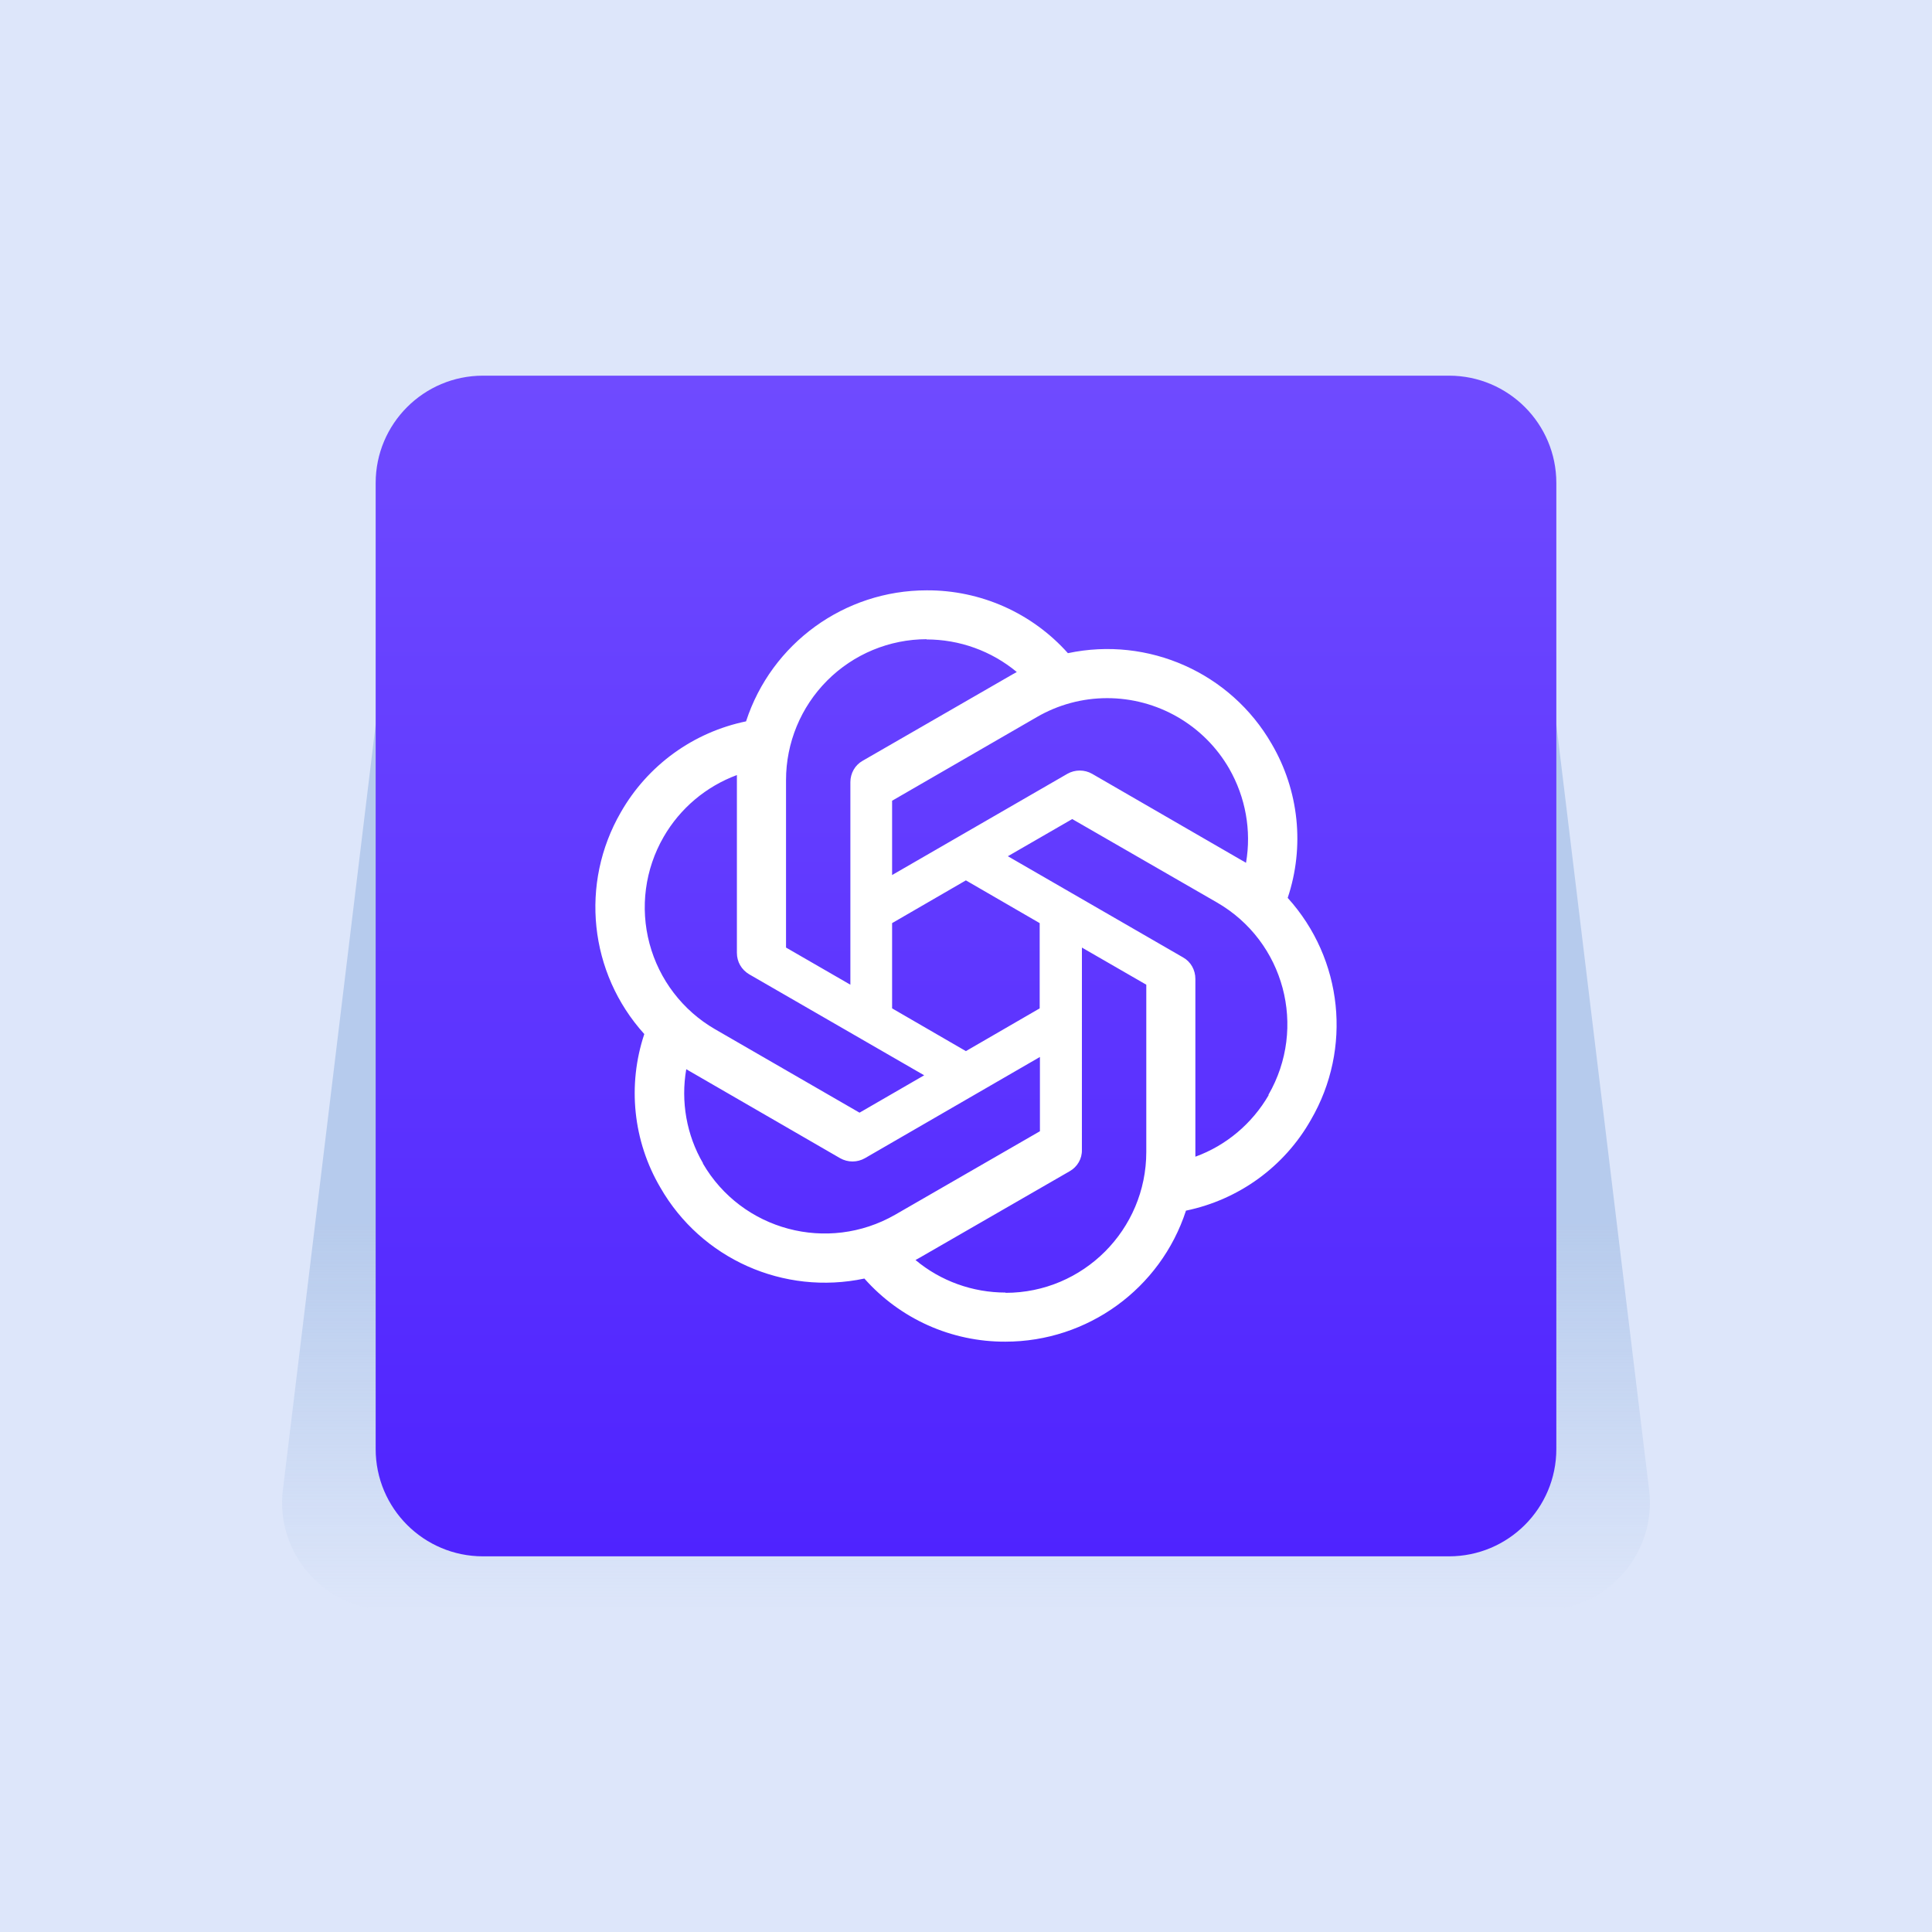
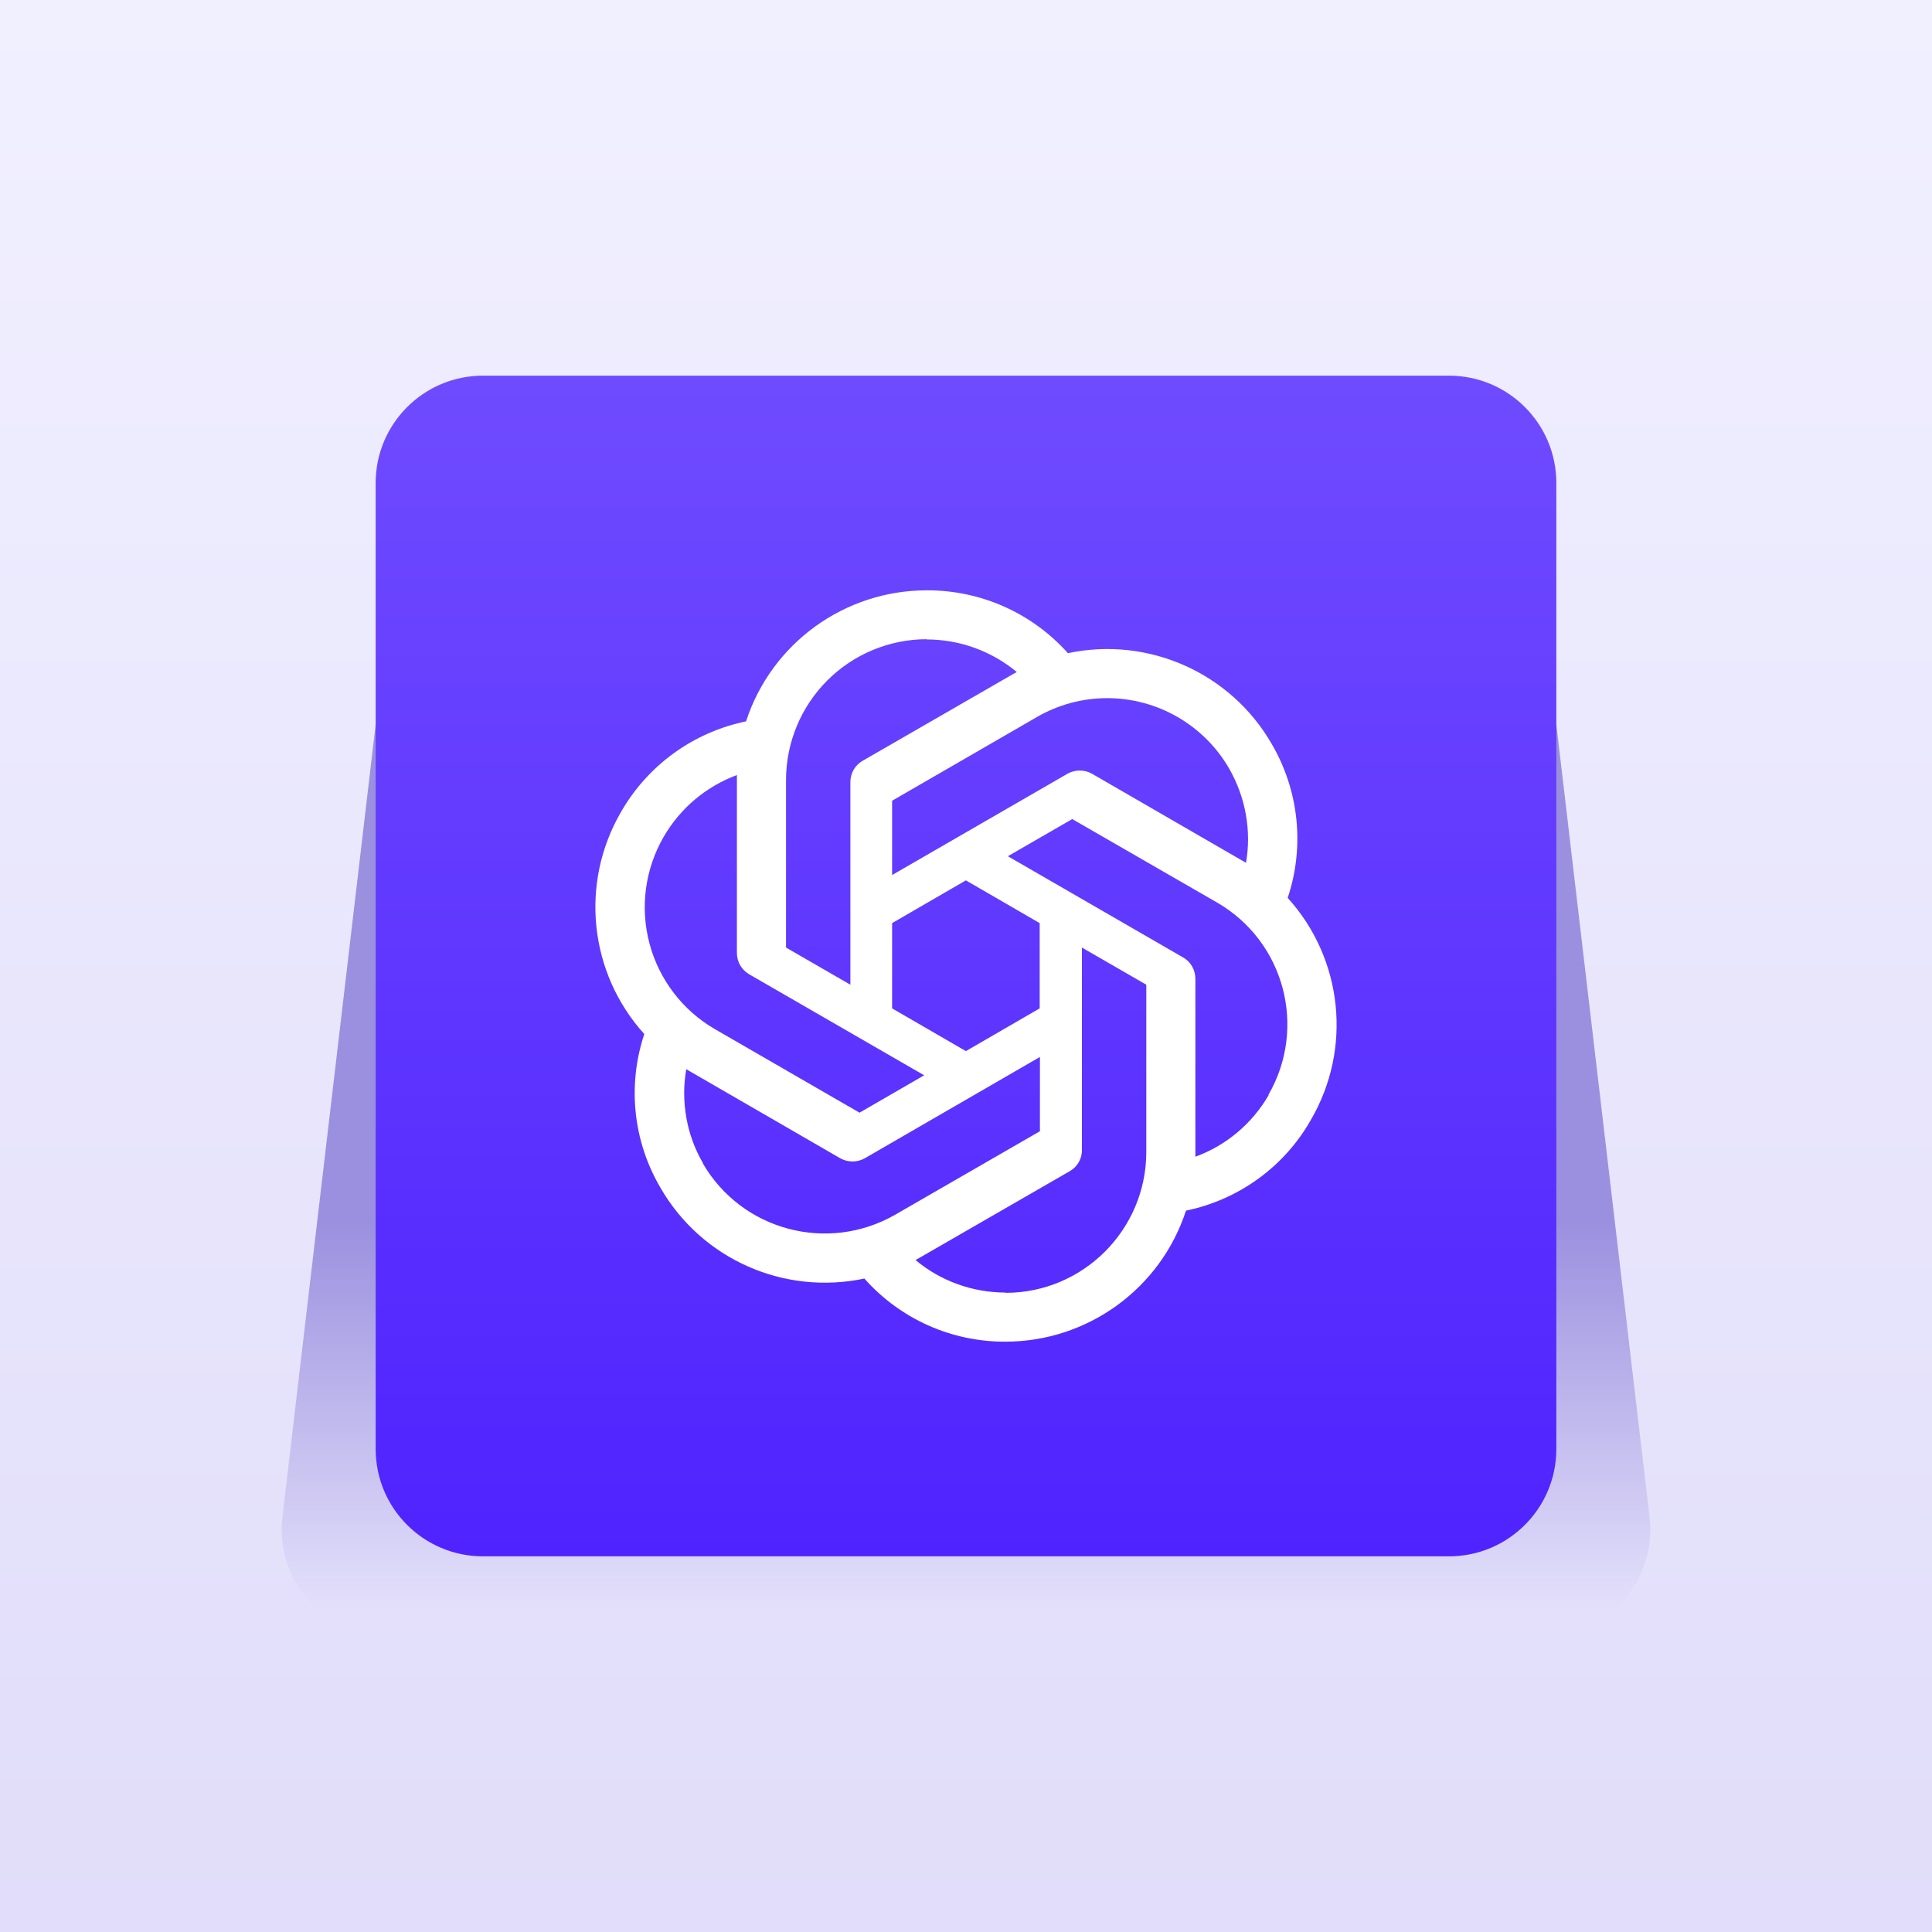
<svg xmlns="http://www.w3.org/2000/svg" width="72" height="72" viewBox="0 0 72 72" fill="none">
-   <rect width="72" height="72" fill="#DDE6FA" />
-   <path opacity="0.5" d="M14 27H58L61.457 55.519C61.746 57.901 59.886 60 57.486 60H14.514C12.114 60 10.254 57.901 10.543 55.519L14 27Z" fill="url(#paint0_linear_675_3278)" />
-   <rect x="14" y="14" width="44" height="44" rx="4" fill="url(#paint1_linear_675_3278)" />
+   <rect width="72" height="72" fill="url(#paint0_linear_688_268)" />
+   <path d="M14 27H58L61.474 56.533C61.754 58.911 59.896 61 57.502 61H14.498C12.104 61 10.246 58.911 10.526 56.533L14 27Z" fill="url(#paint1_linear_688_268)" />
+   <rect x="14" y="14" width="44" height="44" rx="4" fill="url(#paint2_linear_688_268)" />
  <path d="M34.536 22C31.473 22 28.752 23.972 27.803 26.883C26.83 27.084 25.911 27.489 25.106 28.073C24.302 28.657 23.631 29.405 23.138 30.268C21.602 32.923 21.953 36.261 24.011 38.536C23.376 40.442 23.594 42.528 24.608 44.254C26.135 46.918 29.207 48.284 32.213 47.648C32.871 48.391 33.68 48.985 34.586 49.391C35.492 49.796 36.474 50.004 37.466 50C40.529 50 43.25 48.028 44.198 45.117C46.17 44.709 47.868 43.476 48.854 41.732C50.399 39.077 50.049 35.739 47.991 33.464V33.454C48.305 32.512 48.414 31.514 48.311 30.526C48.208 29.538 47.895 28.584 47.394 27.727C45.867 25.072 42.794 23.706 39.798 24.342C39.137 23.601 38.326 23.009 37.419 22.605C36.511 22.202 35.529 21.995 34.536 22ZM34.536 23.821L34.526 23.83C35.759 23.83 36.944 24.257 37.893 25.044C37.855 25.063 37.779 25.11 37.722 25.139L32.147 28.353C31.862 28.514 31.691 28.818 31.691 29.15V36.697L29.293 35.313V29.074C29.292 27.682 29.844 26.347 30.827 25.362C31.81 24.377 33.144 23.823 34.536 23.821ZM41.252 26.018C42.176 26.016 43.084 26.259 43.884 26.72C44.685 27.182 45.349 27.846 45.81 28.647C46.417 29.709 46.644 30.951 46.435 32.155C46.398 32.127 46.322 32.089 46.274 32.061L40.699 28.837C40.559 28.757 40.4 28.716 40.239 28.716C40.078 28.716 39.92 28.757 39.779 28.837L33.246 32.61V29.841L38.642 26.722C39.435 26.262 40.335 26.019 41.252 26.018V26.018ZM27.462 28.884V35.512C27.462 35.844 27.633 36.138 27.918 36.308L34.441 40.073L32.032 41.466L26.647 38.356C25.443 37.659 24.565 36.512 24.206 35.168C23.847 33.824 24.036 32.393 24.732 31.188C25.345 30.125 26.311 29.31 27.462 28.884ZM39.959 30.524L45.355 33.634C47.867 35.085 48.721 38.29 47.27 40.803L47.279 40.812C46.663 41.874 45.696 42.69 44.548 43.107V36.479C44.548 36.147 44.378 35.843 44.093 35.682L37.56 31.909L39.959 30.524ZM35.996 32.809L38.746 34.402V37.579L35.996 39.172L33.246 37.579V34.402L35.996 32.809ZM40.32 35.313L42.719 36.697V42.927C42.719 45.828 40.367 48.18 37.475 48.18V48.17C36.252 48.17 35.057 47.744 34.118 46.957C34.157 46.938 34.242 46.891 34.289 46.862L39.864 43.648C40.149 43.486 40.329 43.183 40.319 42.851L40.32 35.313ZM38.755 39.39V42.158L33.36 45.269C30.847 46.71 27.642 45.857 26.191 43.353H26.201C25.585 42.301 25.366 41.049 25.575 39.845C25.613 39.873 25.689 39.911 25.736 39.94L31.311 43.164C31.452 43.243 31.61 43.285 31.771 43.285C31.932 43.285 32.091 43.243 32.231 43.164L38.755 39.39Z" fill="white" />
  <defs>
-     <linearGradient id="paint0_linear_675_3278" x1="36" y1="27" x2="36" y2="60" gradientUnits="userSpaceOnUse">
-       <stop offset="0.563" stop-color="#90B0DF" />
-       <stop offset="1" stop-color="#90B0DF" stop-opacity="0" />
+     <linearGradient id="paint0_linear_688_268" x1="36" y1="0" x2="36" y2="72" gradientUnits="userSpaceOnUse">
+       <stop stop-color="#F1F0FF" />
+       <stop offset="1" stop-color="#E1DDFA" />
    </linearGradient>
-     <linearGradient id="paint1_linear_675_3278" x1="36" y1="14" x2="36" y2="58" gradientUnits="userSpaceOnUse">
+     <linearGradient id="paint1_linear_688_268" x1="36" y1="27" x2="36" y2="60" gradientUnits="userSpaceOnUse">
+       <stop offset="0.563" stop-color="#9B90DF" />
+       <stop offset="1" stop-color="#9B90DF" stop-opacity="0" />
+     </linearGradient>
+     <linearGradient id="paint2_linear_688_268" x1="36" y1="14" x2="36" y2="58" gradientUnits="userSpaceOnUse">
      <stop stop-color="#6F4BFF" />
      <stop offset="1" stop-color="#4F23FF" />
    </linearGradient>
  </defs>
</svg>
